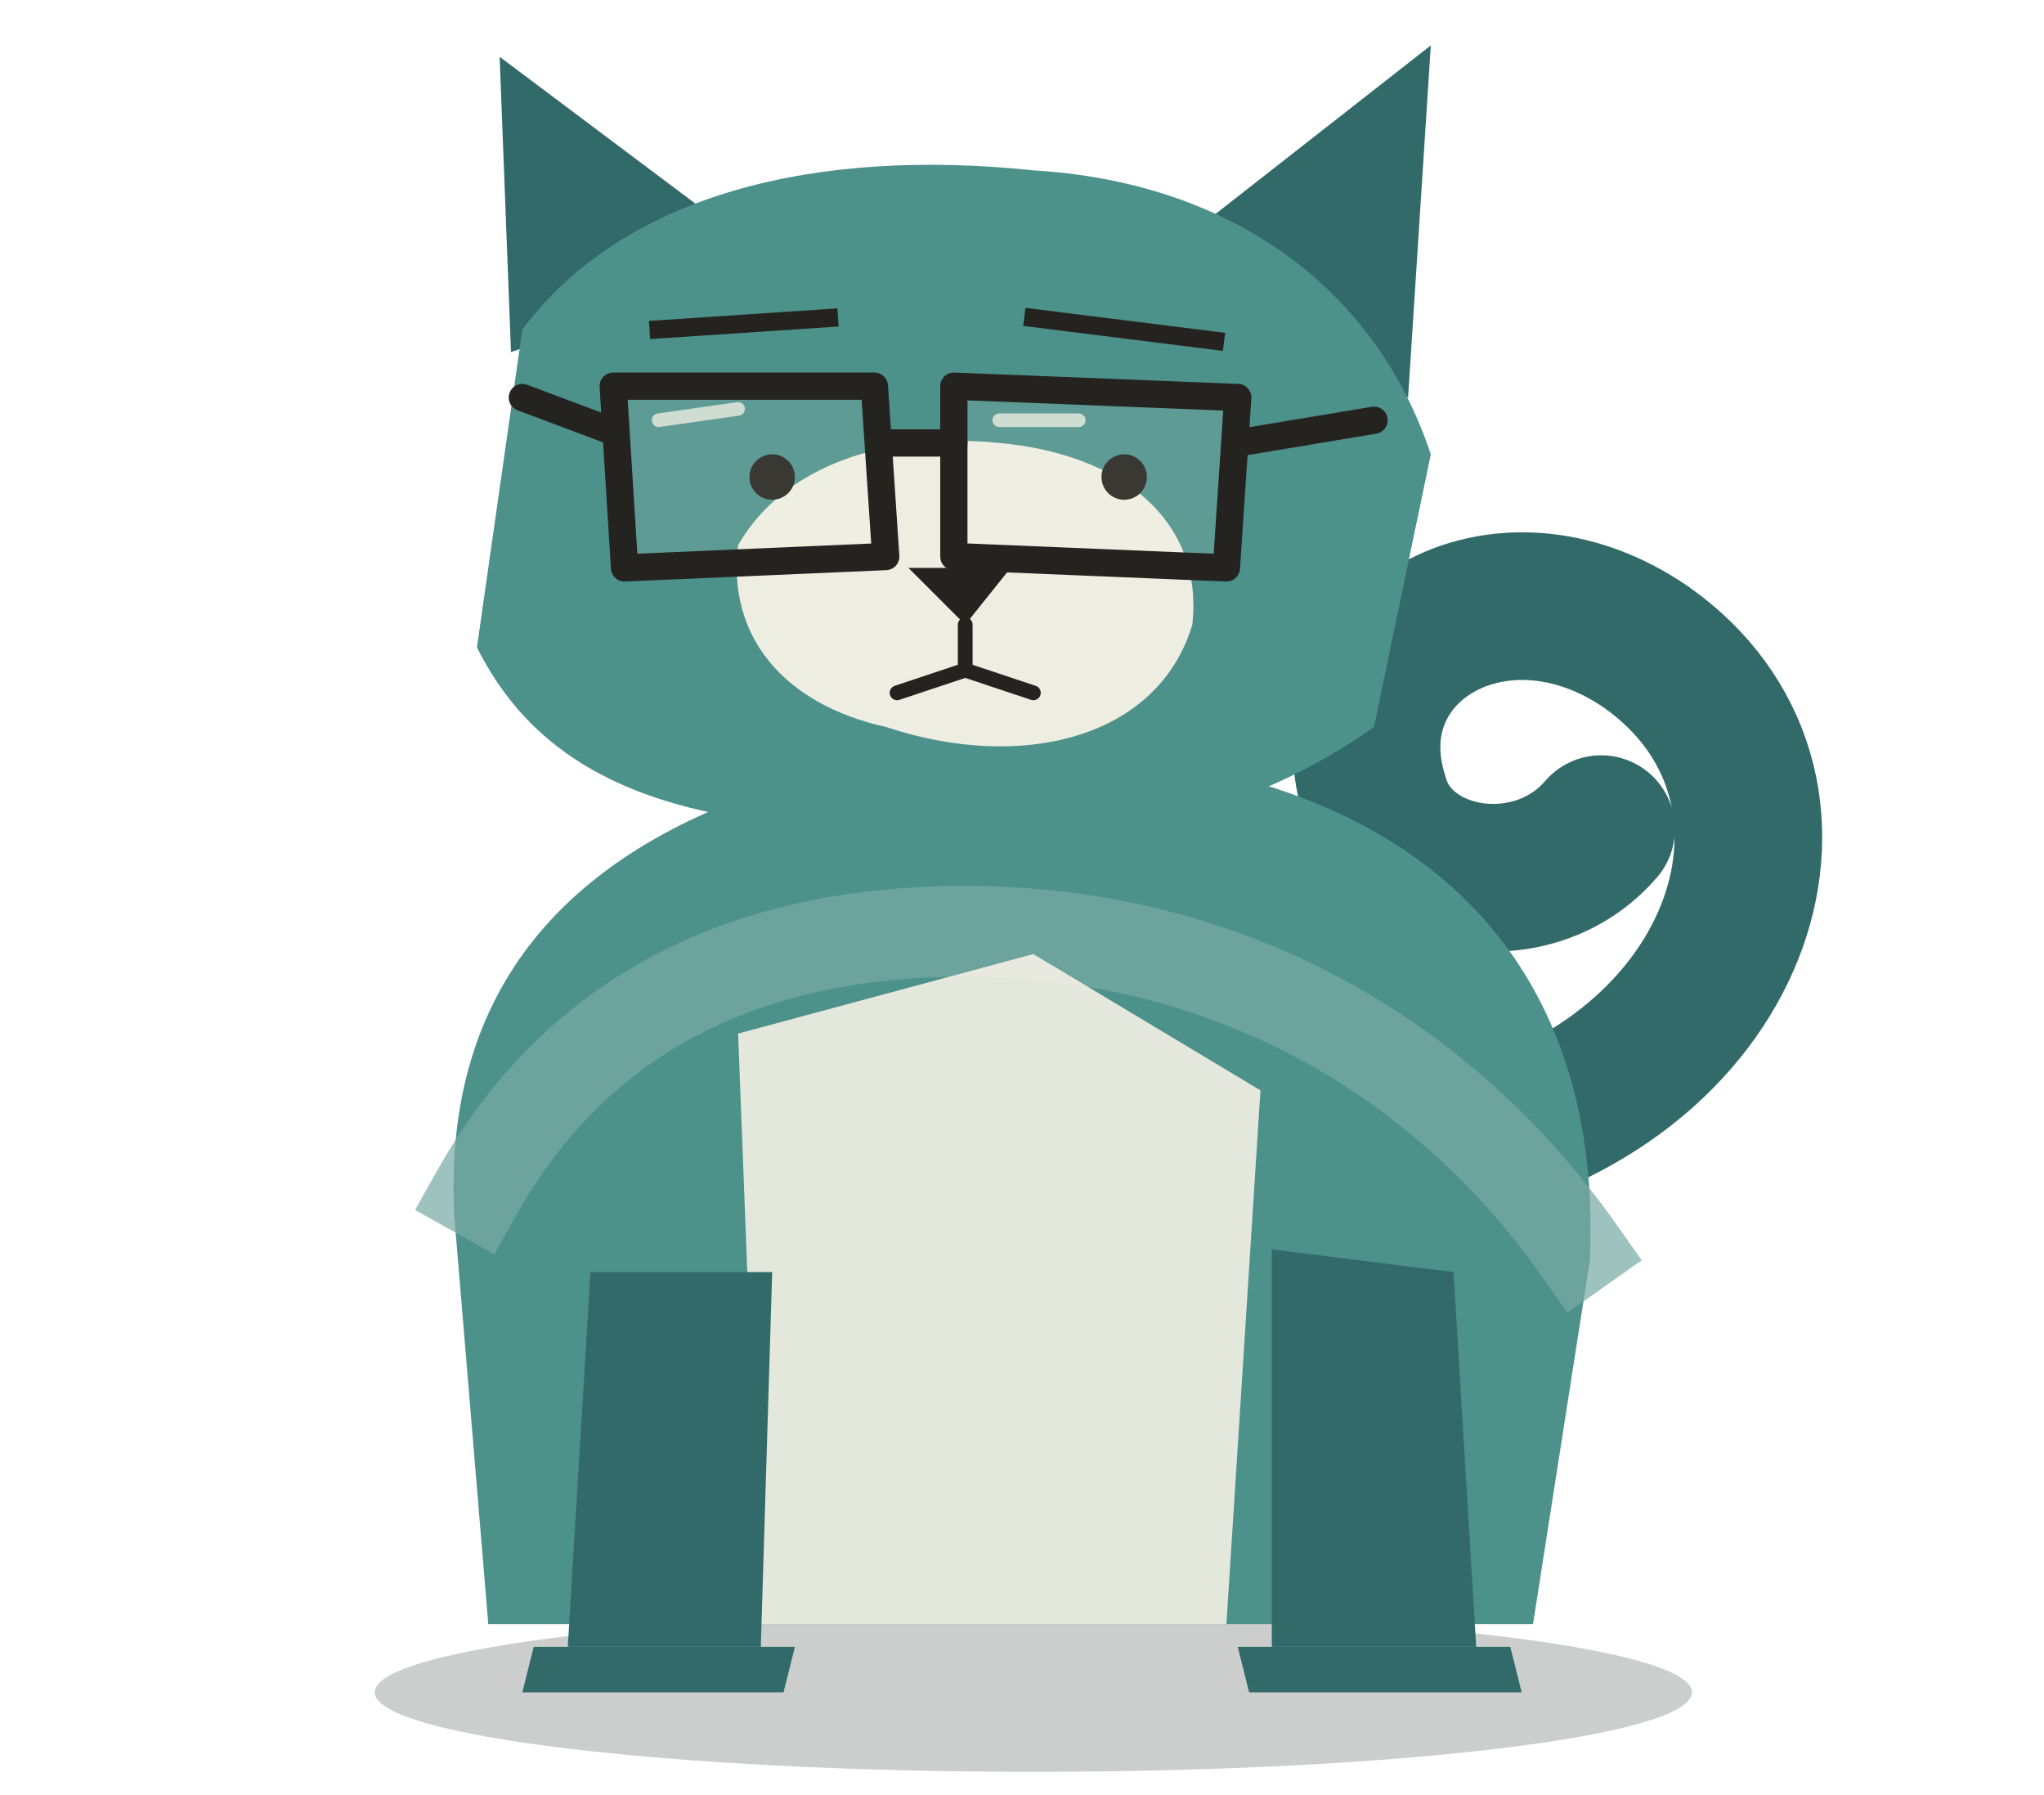
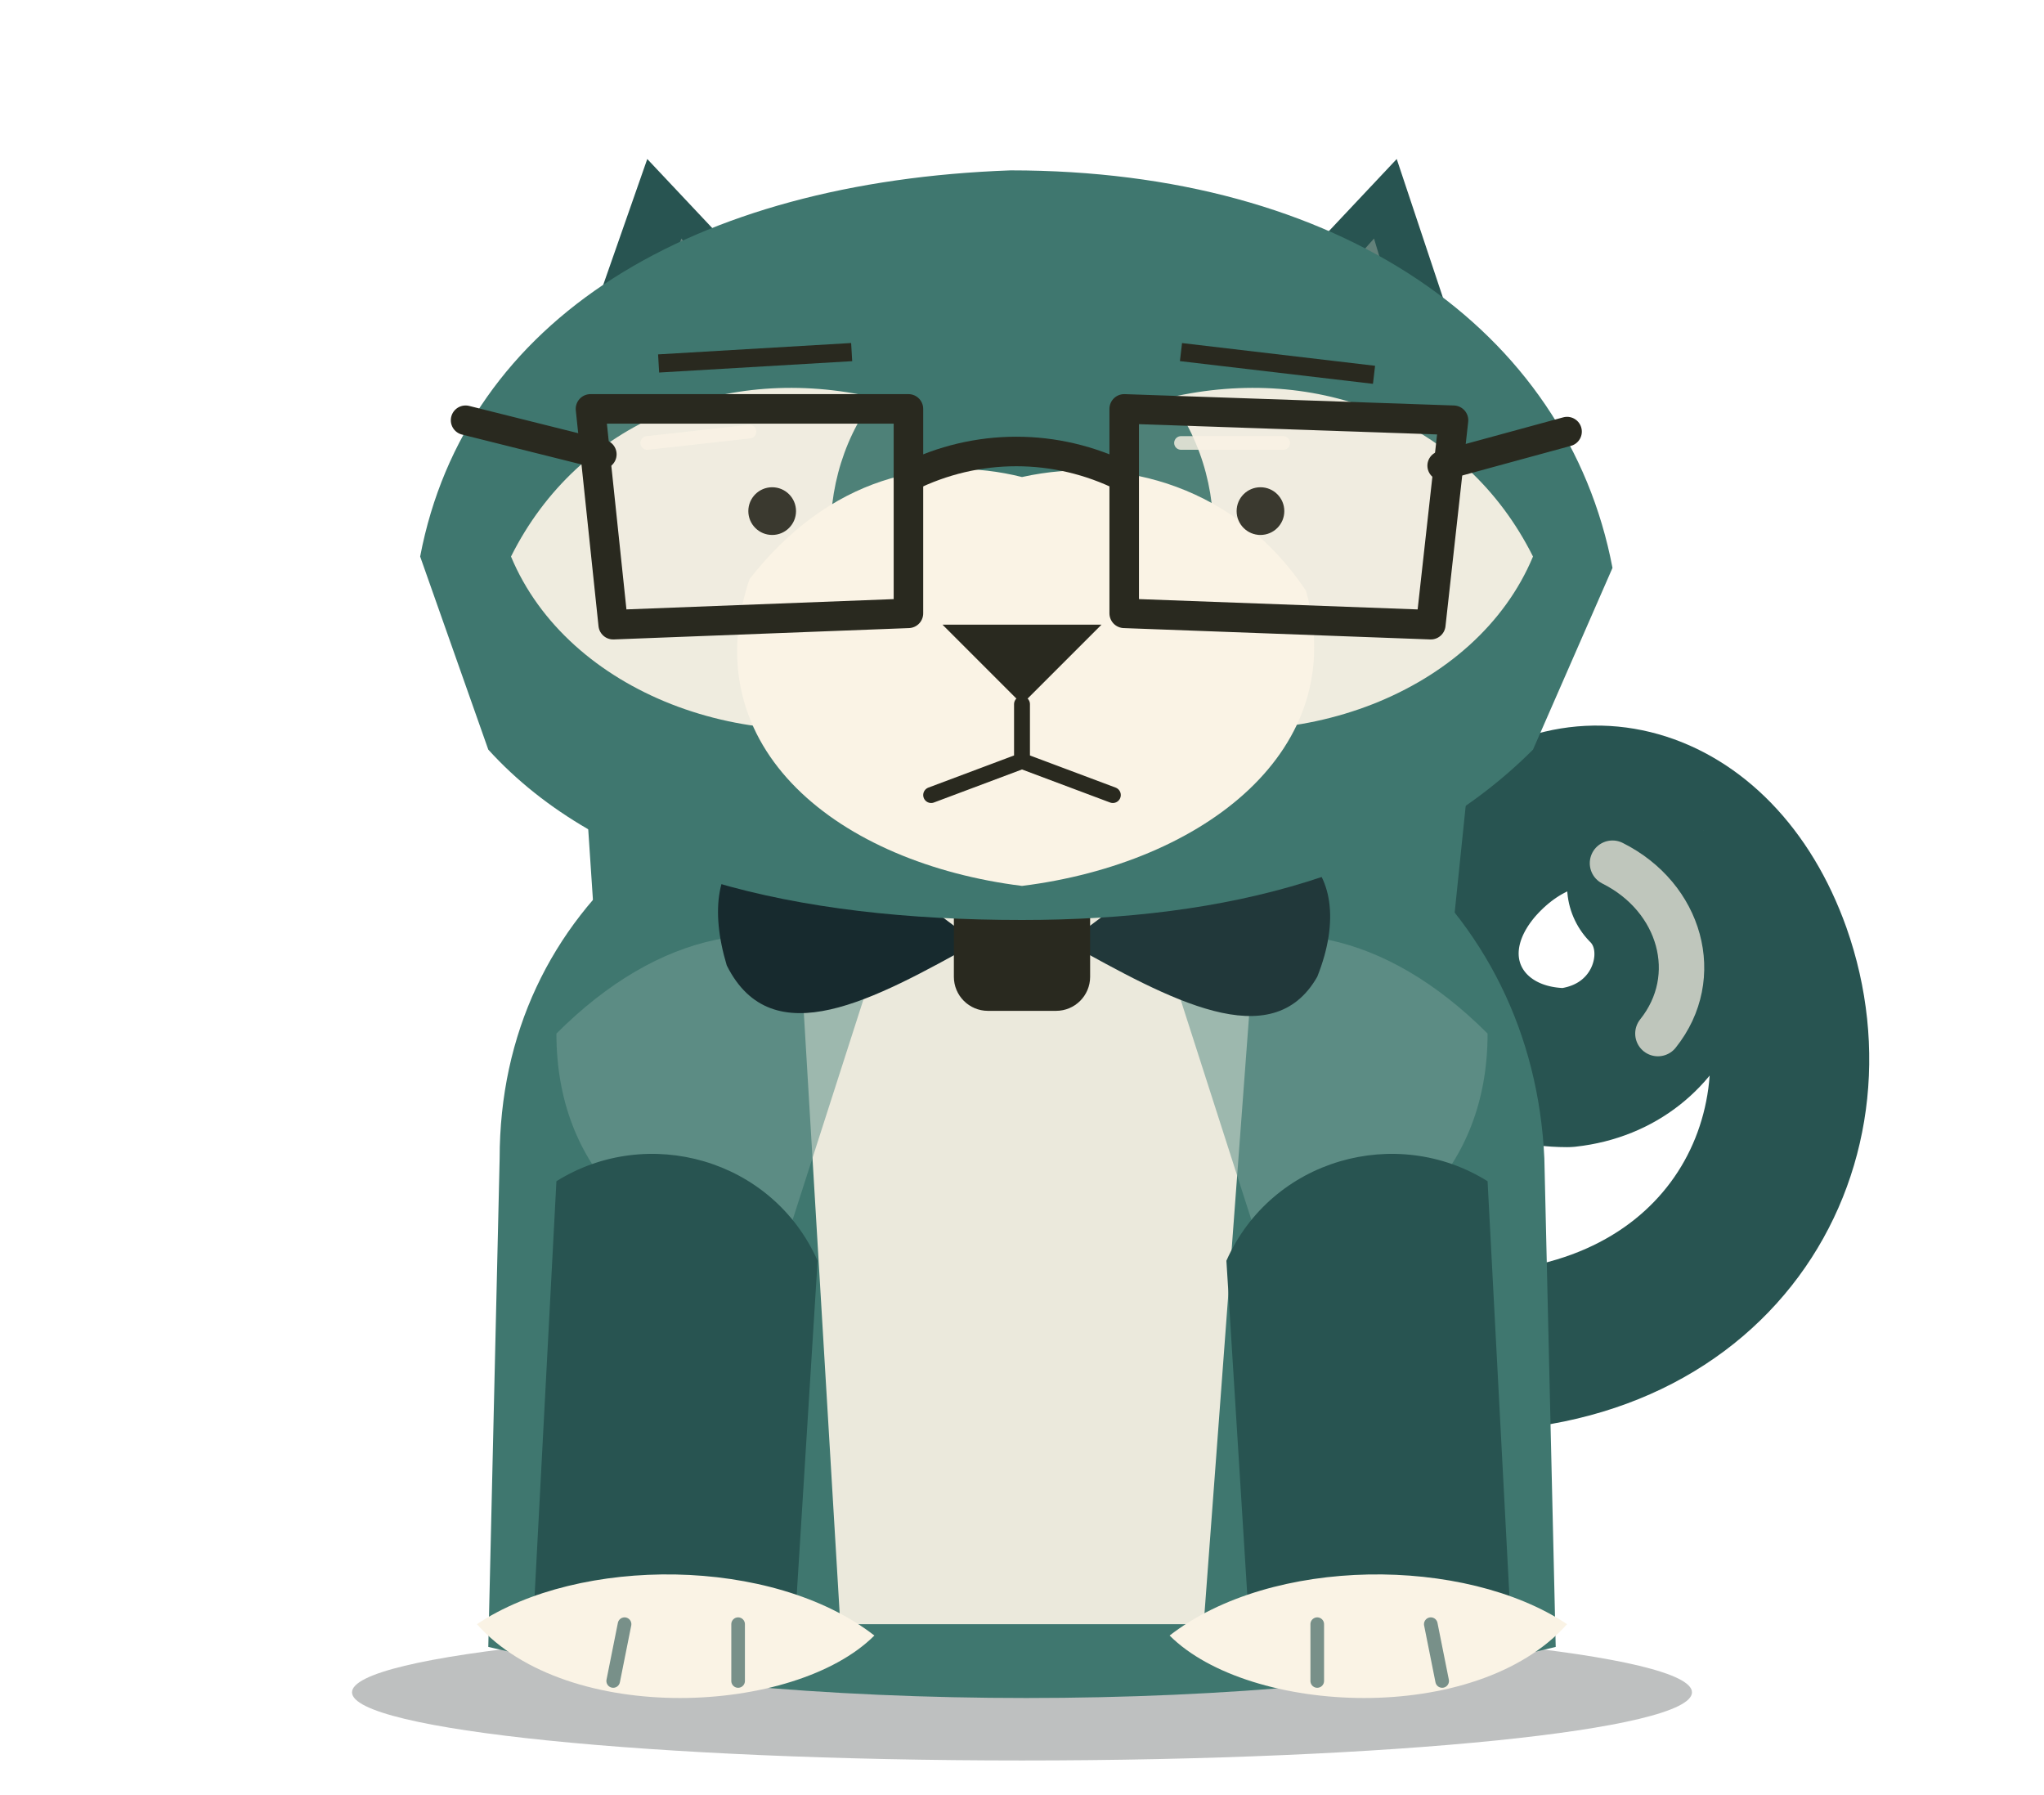
- <svg xmlns="http://www.w3.org/2000/svg" class="fig fig-akita fig-diego " viewBox="0 0 180 158" role="img" aria-label="Diego, akita turquesa geométrico con lentes rectangulares bajos y postura protectora">
-   <ellipse class="fig-shadow diego-ground-shadow" cx="91" cy="149" rx="58" ry="7" fill="rgba(25, 31, 31, 0.22)" />
-   <path class="akita-tail diego-tail" d="M128 101 C154 95 162 69 145 57 C132 48 117 57 121 70 C123 78 135 80 141 73" fill="none" stroke="#316a68" stroke-width="13" stroke-linecap="round" stroke-linejoin="round" />
-   <g class="diego-body-group">
-     <path class="akita-body diego-body" d="M43 143 L40 107 C39 87 50 75 69 69 L111 69 C131 75 141 90 140 111 L135 143 Z" fill="#4d918b" />
-     <path class="diego-shoulder" d="M42 105 C51 89 66 82 85 82 C108 82 127 93 139 110" fill="none" stroke="#79aaa4" stroke-width="8" stroke-linecap="square" opacity="0.72" />
-     <path class="akita-chest diego-chest" d="M67 143 L65 91 L91 84 L111 96 L108 143 Z" fill="#fbf5e9" opacity="0.86" />
-     <path class="akita-leg diego-leg diego-leg--left" d="M52 112 L68 112 L67 145 L50 145 Z" fill="#316a68" />
-     <path class="akita-leg diego-leg diego-leg--right" d="M112 110 L128 112 L130 145 L112 145 Z" fill="#316a68" />
-     <path class="diego-paw diego-paw--left" d="M47 145 L70 145 L69 149 L46 149 Z" fill="#316a68" />
-     <path class="diego-paw diego-paw--right" d="M109 145 L133 145 L134 149 L110 149 Z" fill="#316a68" />
+ <svg xmlns="http://www.w3.org/2000/svg" class="fig fig-akita fig-diego character character--angle-front character--facing-front character--reduced-motion diego--idle character--state-idle" viewBox="0 0 180 158" role="img" data-character="diego" data-baseline="149" data-angle="front" data-facing="front" data-state="idle" data-reduced-motion="true" data-interactive="false" aria-label="Diego, akita alto turquesa con urajiro crema, lentes rectangulares y lazo">
+   <style type="text/css">
+ .fig{width:100%;height:auto;overflow:visible;}.fig-dani,.fig-diego{overflow:visible;isolation:isolate;}.cat-tail-group,.diego-tail-group,.akita-head,.cat-head,.akita-ear,.dani-body-group,.dani-head,.dani-ear,.dani-glasses,.dani-eyes,.dani-paw,.dani-bow,.diego-body-group,.diego-head,.diego-ear,.diego-glasses,.diego-eyes,.diego-paw,.diego-bow,.plant-leaf,.plant-leaf-shape,.plant-stem,.plant-sprout,.plant-sprout-leaf,.plant-waterline,.plant-bubble,.plant-state-face,.plant-recovery-mark,.cube-solid{transform-box:fill-box;transform-origin:center;}.cat-tail-group{transform-origin:center bottom;}.diego-tail-group{transform-origin:center bottom;}.akita-head{transform-origin:center bottom;}.dani-head,.diego-head,.dani-body-group,.diego-body-group,.dani-glasses,.diego-glasses,.dani-ear,.diego-ear,.dani-leg,.diego-leg,.dani-paw,.diego-paw,.dani-eye,.diego-eye{transition:transform 420ms cubic-bezier(0.33,0.02,0.2,1),opacity 220ms ease;}.dani-head{transform-origin:center bottom;}.dani-ear--left,.diego-ear--left{transform-origin:right bottom;}.dani-ear--right,.diego-ear--right{transform-origin:left bottom;}.dani-paw--front,.diego-paw--left{transform-origin:center right;}.diego-glasses,.dani-glasses{transform-origin:center;}.character--silhouette{color:#29291f;}.character--silhouette [data-part="ground-shadow"],.character--silhouette [data-detail]{display:none;}.character--silhouette [data-silhouette="true"]{fill:currentColor !important;stroke:currentColor !important;opacity:1 !important;}.character--small [data-detail="micro"],.character--small [data-part="whiskers"]{display:none;}.character--small .dani-glasses,.character--small .diego-glasses{stroke-width:3.25;}.character--small .dani-eye,.character--small .diego-eye{transform:scale(1.18);}.dani--profile .dani-head{transform:translate(-5px,1px) rotate(-7deg);}.dani--profile .dani-lens--far,.dani--profile .dani-eye--right,.dani--profile .dani-glasses-arm--right{opacity:0.32;}.diego--profile .diego-head{transform:translateX(-4px) rotate(-3deg);}.diego--profile .diego-lens--right,.diego--profile .diego-eye--right,.diego--profile .diego-glasses-arm--right{opacity:0.3;}.dani--curious .dani-head{transform:translate(-3px,-5px) rotate(-8deg);}.dani--curious .dani-leg--front,.dani--curious .dani-paw--front{transform:translate(-3px,-5px) rotate(-6deg);}.dani--curious .dani-tail-group{transform:rotate(7deg);}.dani--surprised .dani-head{transform:translateY(-7px) rotate(2deg);}.dani--surprised .dani-ear--left{transform:rotate(-13deg);}.dani--surprised .dani-ear--right{transform:rotate(12deg);}.dani--surprised .dani-eye{transform:scale(1.45);}.dani--surprised .dani-glasses{transform:translateY(-1px) scale(1.035);}.dani--hiding .dani-body-group{transform:translateY(11px) scaleY(0.9);}.dani--hiding .dani-head{transform:translate(8px,17px) rotate(-4deg);}.dani--hiding .dani-tail-group{transform:translateY(8px) rotate(-9deg);}.dani--hiding .dani-ground-shadow{transform:scaleX(0.82);transform-origin:center;}.dani--worried .dani-head{transform:translateY(5px) rotate(7deg);}.dani--worried .dani-ear--left{transform:rotate(17deg);}.dani--worried .dani-ear--right{transform:rotate(-14deg);}.dani--worried .dani-glasses{transform:translateY(2px) rotate(2deg);}.dani--delighted .dani-head{transform:translate(-1px,-4px) rotate(4deg);}.dani--delighted .dani-leg--front,.dani--delighted .dani-paw--front{transform:translate(-2px,-4px) rotate(-5deg);}.dani--delighted .dani-tail-group{transform:rotate(10deg);}.dani--delighted .dani-eye{transform:scaleY(0.72);}.dani--observing .dani-head{transform:translate(-4px,-2px) rotate(-11deg);}.dani--observing .dani-glasses{transform:translate(-1px,1px) scale(1.025);}.dani--observing .dani-body-group,.dani--observing .dani-tail-group{transform:rotate(-1.5deg);}.dani--sleeping,.cat--sleeping{transform:scaleY(0.94);transform-origin:bottom;}.dani--sleeping .dani-head,.cat--sleeping .dani-head{transform:translate(8px,12px) rotate(10deg);}.dani--sleeping .dani-eye,.cat--sleeping .dani-eye{transform:scaleY(0.18);}.dani--sleeping .dani-tail-group,.cat--sleeping .dani-tail-group{transform:translate(-5px,8px) rotate(-12deg);}.diego--serious .diego-head{transform:translateY(-2px);}.diego--serious .diego-brow--left{transform:rotate(3deg);}.diego--serious .diego-brow--right{transform:rotate(-3deg);}.diego--concerned .diego-head{transform:translateY(3px) rotate(-3deg);}.diego--concerned .diego-ear--left{transform:rotate(-17deg);}.diego--concerned .diego-ear--right{transform:rotate(16deg);}.diego--concerned .diego-glasses{transform:translateY(2px);}.diego--protecting .diego-body-group,.akita--guard .diego-body-group{transform:scaleX(1.055);}.diego--protecting .diego-head,.akita--guard .diego-head{transform:translateY(-4px) scale(1.015);}.diego--protecting .diego-paw--left,.akita--guard .diego-paw--left{transform:translateX(-4px);}.diego--protecting .diego-paw--right,.akita--guard .diego-paw--right{transform:translateX(4px);}.diego--embarrassed .diego-head{transform:translateY(5px) rotate(6deg);}.diego--embarrassed .diego-ear--left{transform:rotate(14deg);}.diego--embarrassed .diego-ear--right{transform:rotate(-19deg);}.diego--embarrassed .diego-glasses{transform:translateY(4px) rotate(3deg);}.diego--recoveringGlasses .diego-glasses,.diego--recovering-glasses .diego-glasses{transform:translate(-8px,8px) rotate(-11deg);}.diego--recoveringGlasses .diego-paw--left,.diego--recovering-glasses .diego-paw--left{transform:translate(12px,-20px) rotate(-21deg);}.diego--recoveringGlasses .diego-head,.diego--recovering-glasses .diego-head{transform:rotate(-4deg);}.diego--proud .diego-body-group{transform:scaleX(1.035) translateY(-1px);}.diego--proud .diego-head{transform:translateY(-5px) rotate(1.5deg);}.diego--proud .diego-ear--left{transform:rotate(-4deg);}.diego--proud .diego-ear--right{transform:rotate(4deg);}.diego--proud .diego-chest{opacity:1;}.character--size-small{width:4.5rem;}.character--size-medium{width:8.5rem;}.character--size-large{width:12rem;}.character--interactive{cursor:pointer;touch-action:manipulation;border-radius:0.25rem;}.character--interactive:focus-visible{outline:2px solid #29291f;outline-offset:4px;}.character--interactive:hover .dani-glasses,.character--interactive:hover .diego-glasses{transform:translateY(-1px);}.character--reduced-motion,.character--reduced-motion *,.character--reduced-motion *::before,.character--reduced-motion *::after{animation:none !important;scroll-behavior:auto !important;transition-duration:0.01ms !important;}.dani--profile .dani-head,.diego--profile .diego-head{transform:none;}.dani--profile .dani-lens--near,.diego--profile .diego-lens--left{opacity:1;}.dani-sleep-eye,.dani-worry-brows,.diego-blush{opacity:0;transition:opacity 220ms ease;}.dani--sleeping .dani-eye,.cat--sleeping .dani-eye{opacity:0;}.dani--sleeping .dani-sleep-eye,.cat--sleeping .dani-sleep-eye,.dani--worried .dani-worry-brows,.diego--embarrassed .diego-blush{opacity:1;}.dani--idle:not(.character--reduced-motion) .dani-tail-group{animation:tailFlick 12s ease-in-out infinite;}.diego--idle:not(.character--reduced-motion) .diego-ear--right{animation:earTwitch 16s ease-in-out infinite;}.dani--curious .dani-bow{transform:translateY(-2px) rotate(-2deg);}.dani--surprised .dani-mouth{stroke-width:1.8;}.diego--serious .diego-bow,.diego--focused .diego-bow,.diego--protecting .diego-bow{transform:translateY(-2px);}.diego--concerned .diego-brow--left{transform:rotate(-7deg);}.diego--concerned .diego-brow--right{transform:rotate(7deg);}.dani--happy .dani-head{transform:translateY(-4px) rotate(4deg);}.dani--happy .dani-eye{transform:scaleY(0.72);}.dani--happy .dani-tail-group{transform:rotate(10deg);}.dani--proud .dani-head{transform:translateY(-6px) rotate(-2deg);}.dani--proud .dani-bow{transform:translateY(-3px) scale(1.04);}.dani--watering .dani-head{transform:translate(-3px,3px) rotate(-8deg);}.dani--watering .dani-leg--front,.dani--watering .dani-paw--front{transform:translate(8px,-9px) rotate(-14deg);}.dani--watching .dani-head{transform:translate(-4px,-2px) rotate(-10deg);}.dani--watching .dani-glasses{transform:translate(-1px,1px) scale(1.025);}.dani--reactingToRain .dani-head{transform:translateY(5px) rotate(-4deg);}.dani--reactingToRain .dani-ear--left,.dani--reactingToRain .dani-ear--right{transform:rotate(10deg);}.dani--reactingToRain .dani-tail-group{transform:translateY(6px) rotate(-8deg);}.dani--reactingToWind .dani-head{transform:translate(5px,1px) rotate(8deg);}.dani--reactingToWind .dani-glasses{transform:translate(5px,-2px) rotate(6deg);}.dani--reactingToWind .dani-tail-group{transform:rotate(16deg);}.dani--reactingToHeat .dani-body-group{transform:translateY(5px) scaleY(0.96);}.dani--reactingToHeat .dani-head{transform:translateY(7px) rotate(5deg);}.dani--reactingToHeat .dani-ear--left{transform:rotate(14deg);}.dani--reactingToHeat .dani-ear--right{transform:rotate(-14deg);}.diego--focused .diego-head{transform:translateY(-2px);}.diego--focused .diego-brow--left{transform:rotate(3deg);}.diego--focused .diego-brow--right{transform:rotate(-3deg);}.diego--happy .diego-head{transform:translateY(-4px) rotate(2deg);}.diego--happy .diego-tail-group{transform:rotate(8deg);}.diego--surprised .diego-head{transform:translateY(-6px);}.diego--surprised .diego-ear--left{transform:rotate(-11deg);}.diego--surprised .diego-ear--right{transform:rotate(11deg);}.diego--surprised .diego-eye{transform:scale(1.38);}.diego--planting .diego-head{transform:translate(-3px,5px) rotate(-7deg);}.diego--planting .diego-paw--left{transform:translate(10px,-14px) rotate(-16deg);}.diego--watching .diego-head{transform:translate(-2px,1px) rotate(-4deg);}.diego--watching .diego-glasses{transform:translateY(1px);}.diego--recoveringGlasses .diego-glasses{transform:translate(-8px,8px) rotate(-11deg);}.diego--reactingToRain .diego-body-group{transform:translateY(3px);}.diego--reactingToRain .diego-head{transform:translateY(4px) rotate(-2deg);}.diego--reactingToRain .diego-ear--left,.diego--reactingToRain .diego-ear--right{transform:rotate(8deg);}.diego--reactingToWind .diego-head{transform:translate(4px,1px) rotate(5deg);}.diego--reactingToWind .diego-glasses{transform:translate(9px,-5px) rotate(9deg);}.diego--reactingToWind .diego-ear--right{transform:rotate(18deg);}.diego--reactingToHeat .diego-body-group{transform:translateY(4px) scaleY(0.98);}.diego--reactingToHeat .diego-head{transform:translateY(6px);}.diego--reactingToHeat .diego-ear--left{transform:rotate(13deg);}.diego--reactingToHeat .diego-ear--right{transform:rotate(-13deg);}@media (prefers-reduced-motion:reduce){.fig-dani *,.fig-diego *{animation:none !important;transition-duration:0.01ms !important;}}
+ </style>
+   <ellipse class="fig-shadow diego-ground-shadow" data-part="ground-shadow" cx="90" cy="149" rx="59" ry="6" fill="rgba(23, 29, 29, 0.28)" />
+   <g class="diego-tail-group" data-part="tail">
+     <path class="akita-tail diego-tail" data-silhouette="true" d="M127 119 C151 120 162 101 156 84 C151 70 138 67 130 76 C123 84 128 94 138 94 C147 93 150 83 145 78" fill="none" stroke="#285451" stroke-width="14" stroke-linecap="round" stroke-linejoin="round" />
+     <path class="diego-tail-tip" data-detail="coat" d="M142 76 C148 79 150 86 146 91" fill="none" stroke="#faf3e5" stroke-width="4" stroke-linecap="round" opacity="0.72" />
  </g>
-   <g class="akita-head diego-head">
-     <path class="akita-ear akita-ear--left diego-ear diego-ear--left" d="M45 31 L44 5 L68 23 Z" fill="#316a68" />
-     <path class="akita-ear akita-ear--right diego-ear diego-ear--right" d="M103 22 L126 4 L124 35 Z" fill="#316a68" />
-     <path class="diego-face" d="M42 57 L46 29 C55 17 72 13 91 15 C108 16 121 25 126 40 L121 64 C107 74 87 77 65 72 C53 70 46 65 42 57 Z" fill="#4d918b" />
-     <path class="akita-muzzle diego-muzzle" d="M65 48 C69 41 78 38 88 39 C99 40 106 46 105 55 C102 65 90 68 78 64 C69 62 64 56 65 48 Z" fill="#fbf5e9" opacity="0.92" />
-     <g class="diego-eyes">
-       <circle class="diego-eye diego-eye--left" cx="68" cy="42" r="2" fill="#24231f" />
-       <circle class="diego-eye diego-eye--right" cx="99" cy="42" r="2" fill="#24231f" />
+   <g class="diego-body-group" data-part="body" data-angle-art="front">
+     <path class="akita-body diego-body" data-silhouette="true" d="M43 145 L44 102 C44 80 62 65 89 64 C117 64 135 80 136 102 L137 145 C113 151 68 151 43 145 Z" fill="#3f776f" />
+     <path class="diego-neck" data-part="neck" data-silhouette="true" d="M51 61 C61 51 75 47 90 47 C106 47 120 52 130 62 L127 91 C111 102 69 102 53 91 Z" fill="#3f776f" />
+     <path class="akita-chest diego-chest" data-part="chest" data-detail="coat" d="M70 76 C78 68 87 67 90 73 C94 67 104 68 111 76 L106 143 L74 143 Z" fill="#faf3e5" opacity="0.92" />
+     <path class="diego-shoulder diego-shoulder--left" data-detail="coat" d="M49 91 C58 82 68 80 77 85 L68 113 C57 110 49 103 49 91 Z" fill="#6e9991" opacity="0.62" />
+     <path class="diego-shoulder diego-shoulder--right" data-detail="coat" d="M131 91 C122 82 112 80 103 85 L112 113 C123 110 131 103 131 91 Z" fill="#6e9991" opacity="0.62" />
+     <path class="akita-leg diego-leg diego-leg--left" data-part="paw-front" data-silhouette="true" d="M49 104 C57 99 68 102 72 111 L70 143 C64 149 52 149 47 142 Z" fill="#285451" />
+     <path class="akita-leg diego-leg diego-leg--right" data-part="paw-far" data-silhouette="true" d="M108 111 C112 102 123 99 131 104 L133 142 C128 149 116 149 110 143 Z" fill="#285451" />
+     <path class="diego-paw diego-paw--left" data-part="paw-front-tip" data-silhouette="true" d="M42 143 C51 137 68 137 77 144 C70 151 50 152 42 143 Z" fill="#faf3e5" />
+     <path class="diego-paw diego-paw--right" data-part="paw-far-tip" data-silhouette="true" d="M103 144 C112 137 129 137 138 143 C130 152 110 151 103 144 Z" fill="#faf3e5" />
+     <path class="diego-toes" data-detail="micro" d="M55 143 L54 148 M65 143 L65 148 M116 143 L116 148 M126 143 L127 148" stroke="#285451" stroke-width="1.2" stroke-linecap="round" opacity="0.62" />
+   </g>
+   <g class="diego-bow" data-part="bow">
+     <path data-silhouette="true" d="M78 77 C67 70 61 75 64 85 C68 93 77 88 86 83 Z" fill="#172a2e" />
+     <path data-silhouette="true" d="M102 77 C113 70 120 76 116 86 C112 93 103 88 94 83 Z" fill="#21383a" />
+     <rect x="84" y="77" width="12" height="12" rx="3" fill="#29291f" />
+   </g>
+   <g class="akita-head diego-head" data-part="head">
+     <path class="akita-ear diego-ear diego-ear--left" data-part="ear-near" data-silhouette="true" d="M50 34 L57 14 L73 31 Z" fill="#285451" />
+     <path class="akita-ear diego-ear diego-ear--right" data-part="ear-far" data-silhouette="true" d="M107 31 L123 14 L130 35 Z" fill="#285451" />
+     <path class="diego-ear-inner" data-detail="coat" d="M57 30 L60 21 L68 31 Z M113 30 L121 21 L124 31 Z" fill="#faf3e5" opacity="0.28" />
+     <path class="diego-face" data-part="face" data-silhouette="true" d="M37 49 C41 28 61 16 89 15 C118 15 138 29 142 50 L135 66 C124 77 108 81 90 81 C70 81 53 77 43 66 Z" fill="#3f776f" />
+     <path class="diego-mask" data-part="urajiro" data-detail="coat" d="M45 49 C51 37 64 32 77 35 C71 43 72 55 80 63 C66 67 50 61 45 49 Z M135 49 C129 37 116 32 103 35 C109 43 108 55 100 63 C114 67 130 61 135 49 Z" fill="#faf3e5" opacity="0.94" />
+     <path class="akita-muzzle diego-muzzle" data-part="muzzle" data-silhouette="true" d="M66 51 C73 42 82 40 90 42 C99 40 109 43 115 52 C119 66 106 76 90 78 C74 76 61 66 66 51 Z" fill="#faf3e5" />
+     <g class="diego-eyes" data-part="eyes">
+       <circle class="diego-eye diego-eye--left" data-detail="face" cx="68" cy="45" r="2.1" fill="#29291f" />
+       <circle class="diego-eye diego-eye--right" data-detail="face" cx="111" cy="45" r="2.1" fill="#29291f" />
    </g>
-     <g class="diego-glasses" fill="#fbf5e9" fill-opacity="0.1" stroke="#24231f" stroke-width="2.4" stroke-linecap="round" stroke-linejoin="round">
-       <path class="diego-lens diego-lens--left" d="M54 34 L77 34 L78 49 L55 50 Z" />
-       <path class="diego-lens diego-lens--right" d="M84 34 L109 35 L108 50 L84 49 Z" />
-       <path class="diego-glasses-bridge" d="M78 39 L84 39" fill="none" />
-       <path class="diego-glasses-arm diego-glasses-arm--left" d="M54 38 L46 35" fill="none" />
-       <path class="diego-glasses-arm diego-glasses-arm--right" d="M109 39 L121 37" fill="none" />
-       <path class="diego-lens-glint" d="M58 37 L65 36 M88 37 L95 37" fill="none" stroke="#fbf5e9" stroke-width="1.2" opacity="0.72" />
+     <g class="diego-glasses" data-part="glasses" data-detail="face" fill="#faf3e5" fill-opacity="0.08" stroke="#29291f" stroke-width="2.6" stroke-linecap="round" stroke-linejoin="round">
+       <path class="diego-lens diego-lens--left" data-part="lens-near" d="M52 36 L80 36 L80 54 L54 55 Z" />
+       <path class="diego-lens diego-lens--right" data-part="lens-far" d="M99 36 L128 37 L126 55 L99 54 Z" />
+       <path class="diego-glasses-bridge" d="M80 42 C86 39 93 39 99 42" fill="none" />
+       <path class="diego-glasses-arm" d="M53 40 L41 37 M127 41 L138 38" fill="none" />
+       <path class="diego-lens-glint" data-detail="micro" d="M57 39 L66 38 M104 39 L113 39" stroke="#faf3e5" stroke-width="1.2" opacity="0.8" />
    </g>
-     <path class="diego-brow diego-brow--left" d="M58 29 L73 28" stroke="#24231f" stroke-width="1.6" stroke-linecap="square" />
-     <path class="diego-brow diego-brow--right" d="M91 28 L107 30" stroke="#24231f" stroke-width="1.6" stroke-linecap="square" />
-     <path class="diego-nose" d="M80 50 L89 50 L85 55 Z" fill="#24231f" />
-     <path class="diego-mouth" d="M85 55 L85 59 M85 59 L79 61 M85 59 L91 61" stroke="#24231f" stroke-width="1.3" stroke-linecap="round" fill="none" />
+     <path class="diego-brow diego-brow--left" data-detail="face" d="M58 32 L75 31" stroke="#29291f" stroke-width="1.6" />
+     <path class="diego-brow diego-brow--right" data-detail="face" d="M104 31 L121 33" stroke="#29291f" stroke-width="1.6" />
+     <path class="diego-blush" data-detail="face" d="M51 58 L61 60 M129 58 L119 60" stroke="#a86a22" stroke-width="2.2" stroke-linecap="round" />
+     <path class="diego-nose" data-part="nose" data-detail="face" d="M83 55 L97 55 L90 62 Z" fill="#29291f" />
+     <path class="diego-mouth" data-detail="micro" d="M90 62 L90 67 M90 67 L82 70 M90 67 L98 70" stroke="#29291f" stroke-width="1.4" stroke-linecap="round" fill="none" />
  </g>
</svg>
